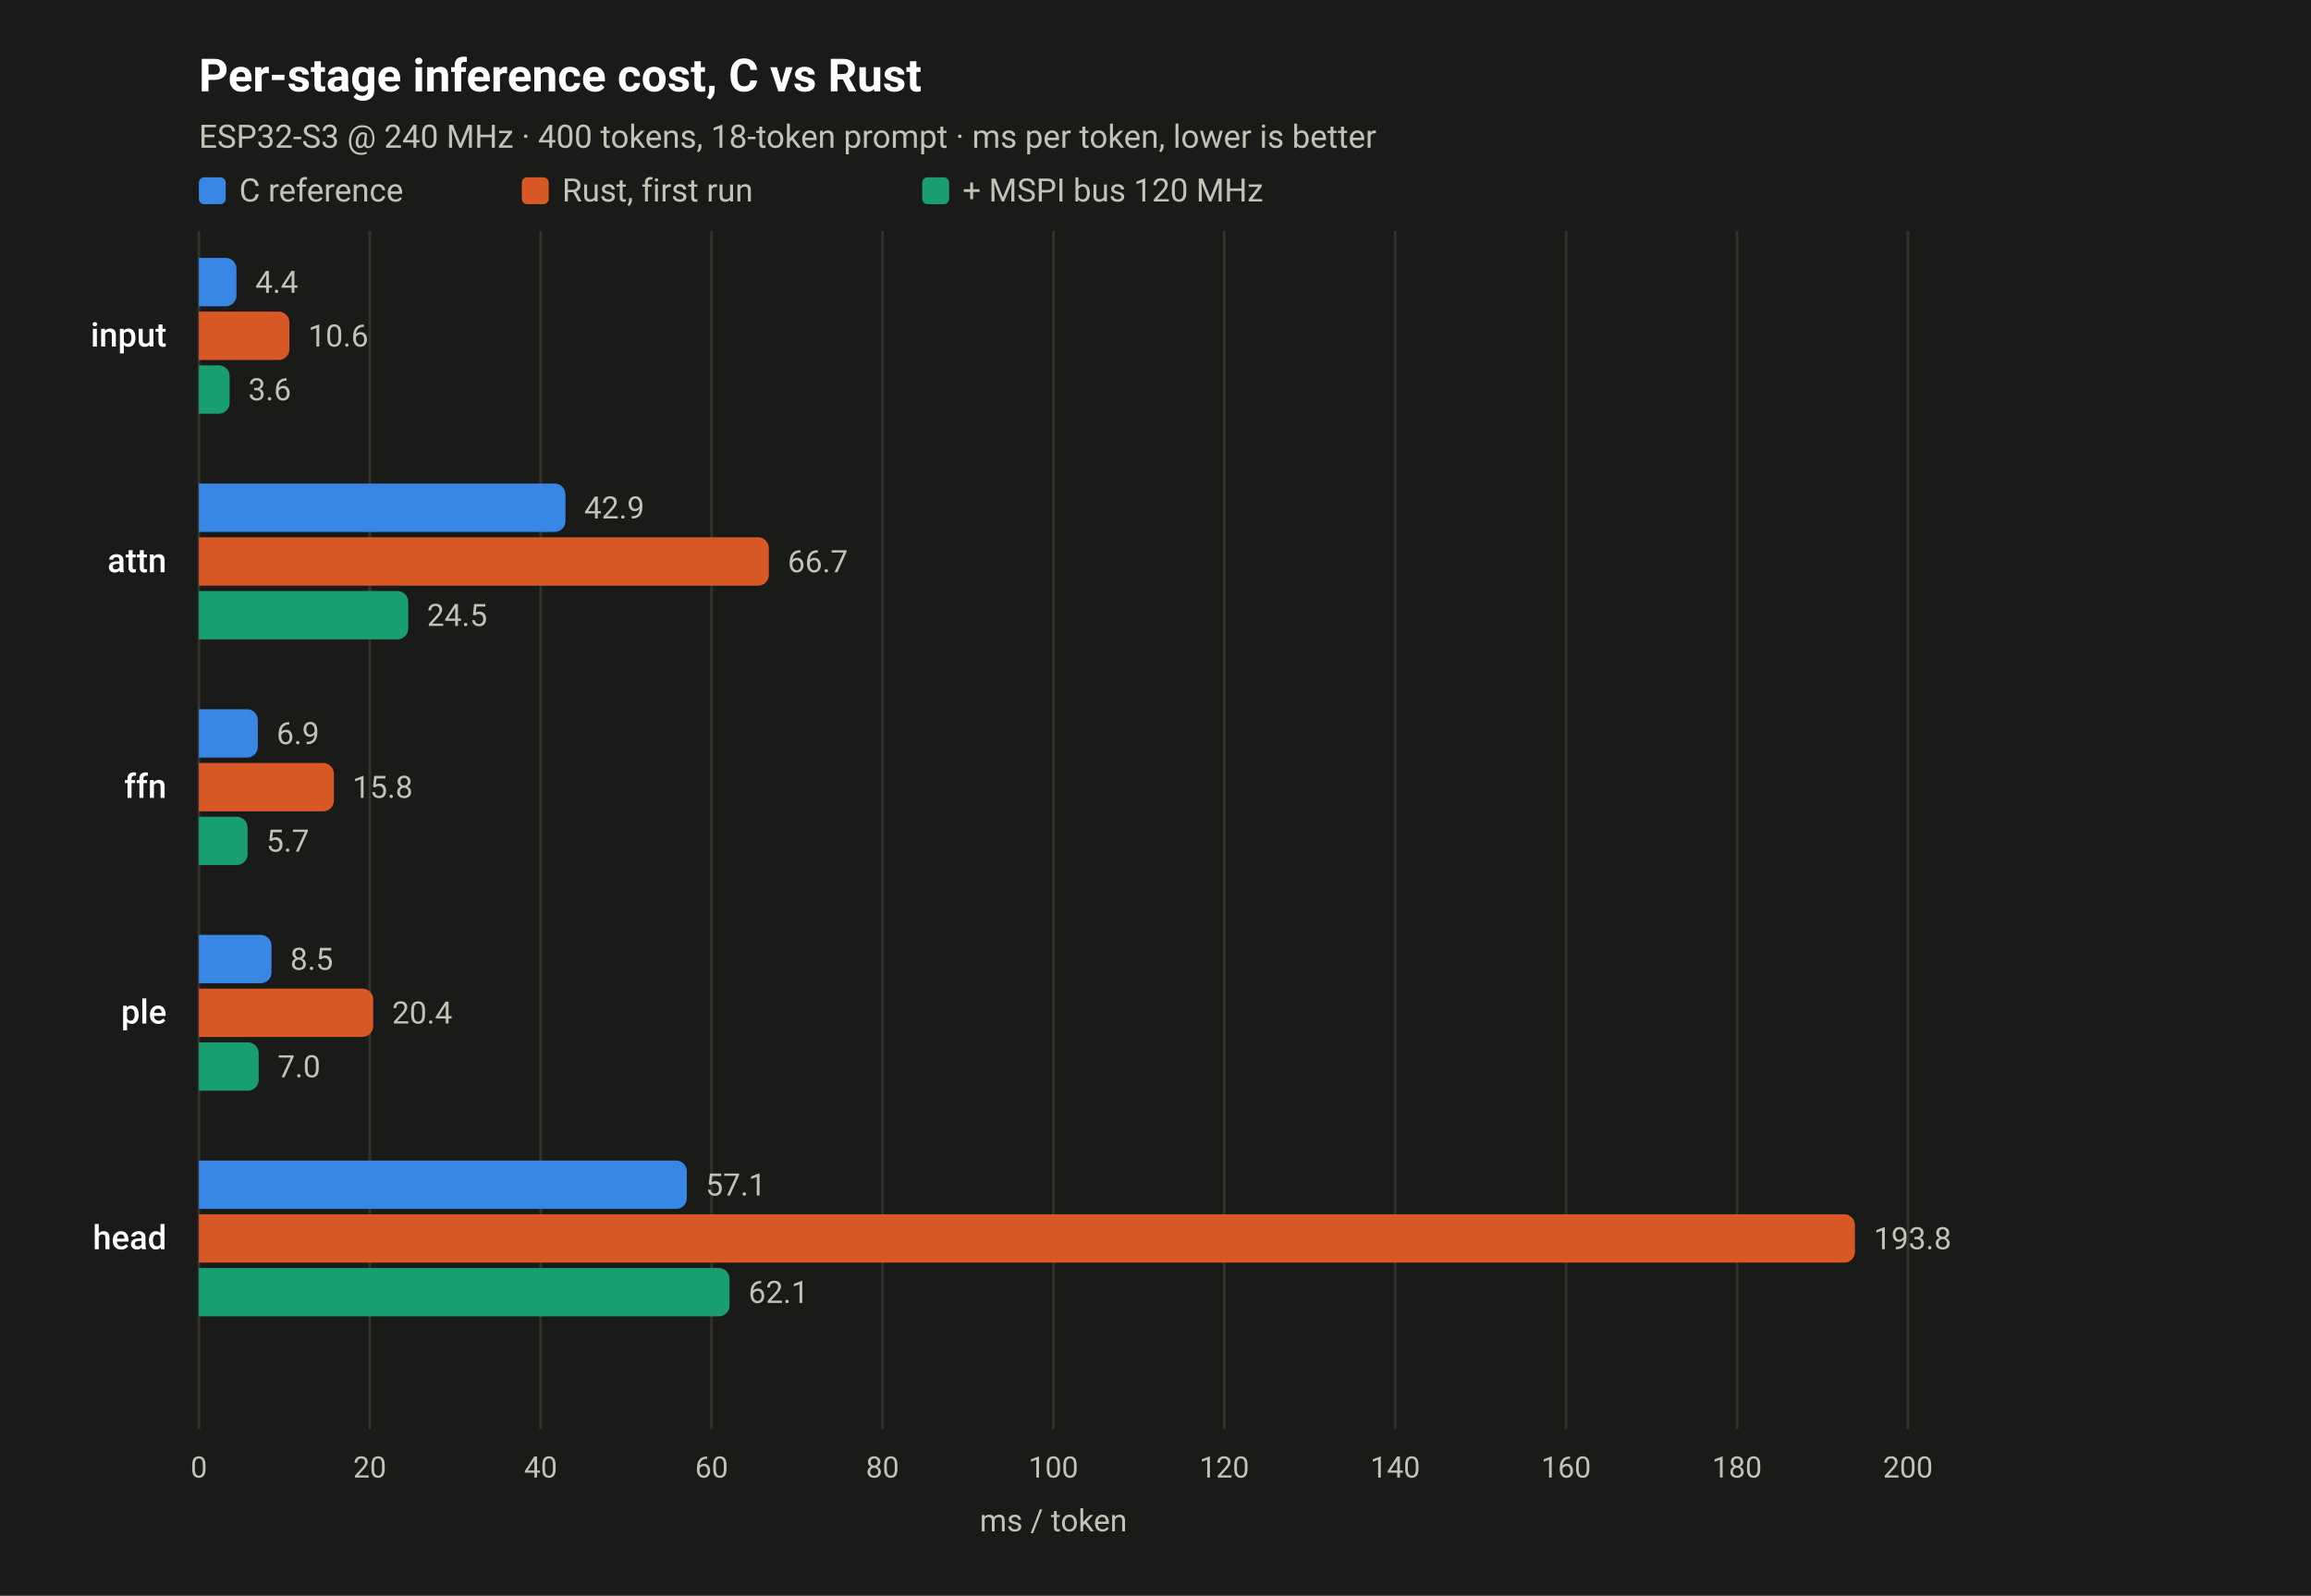
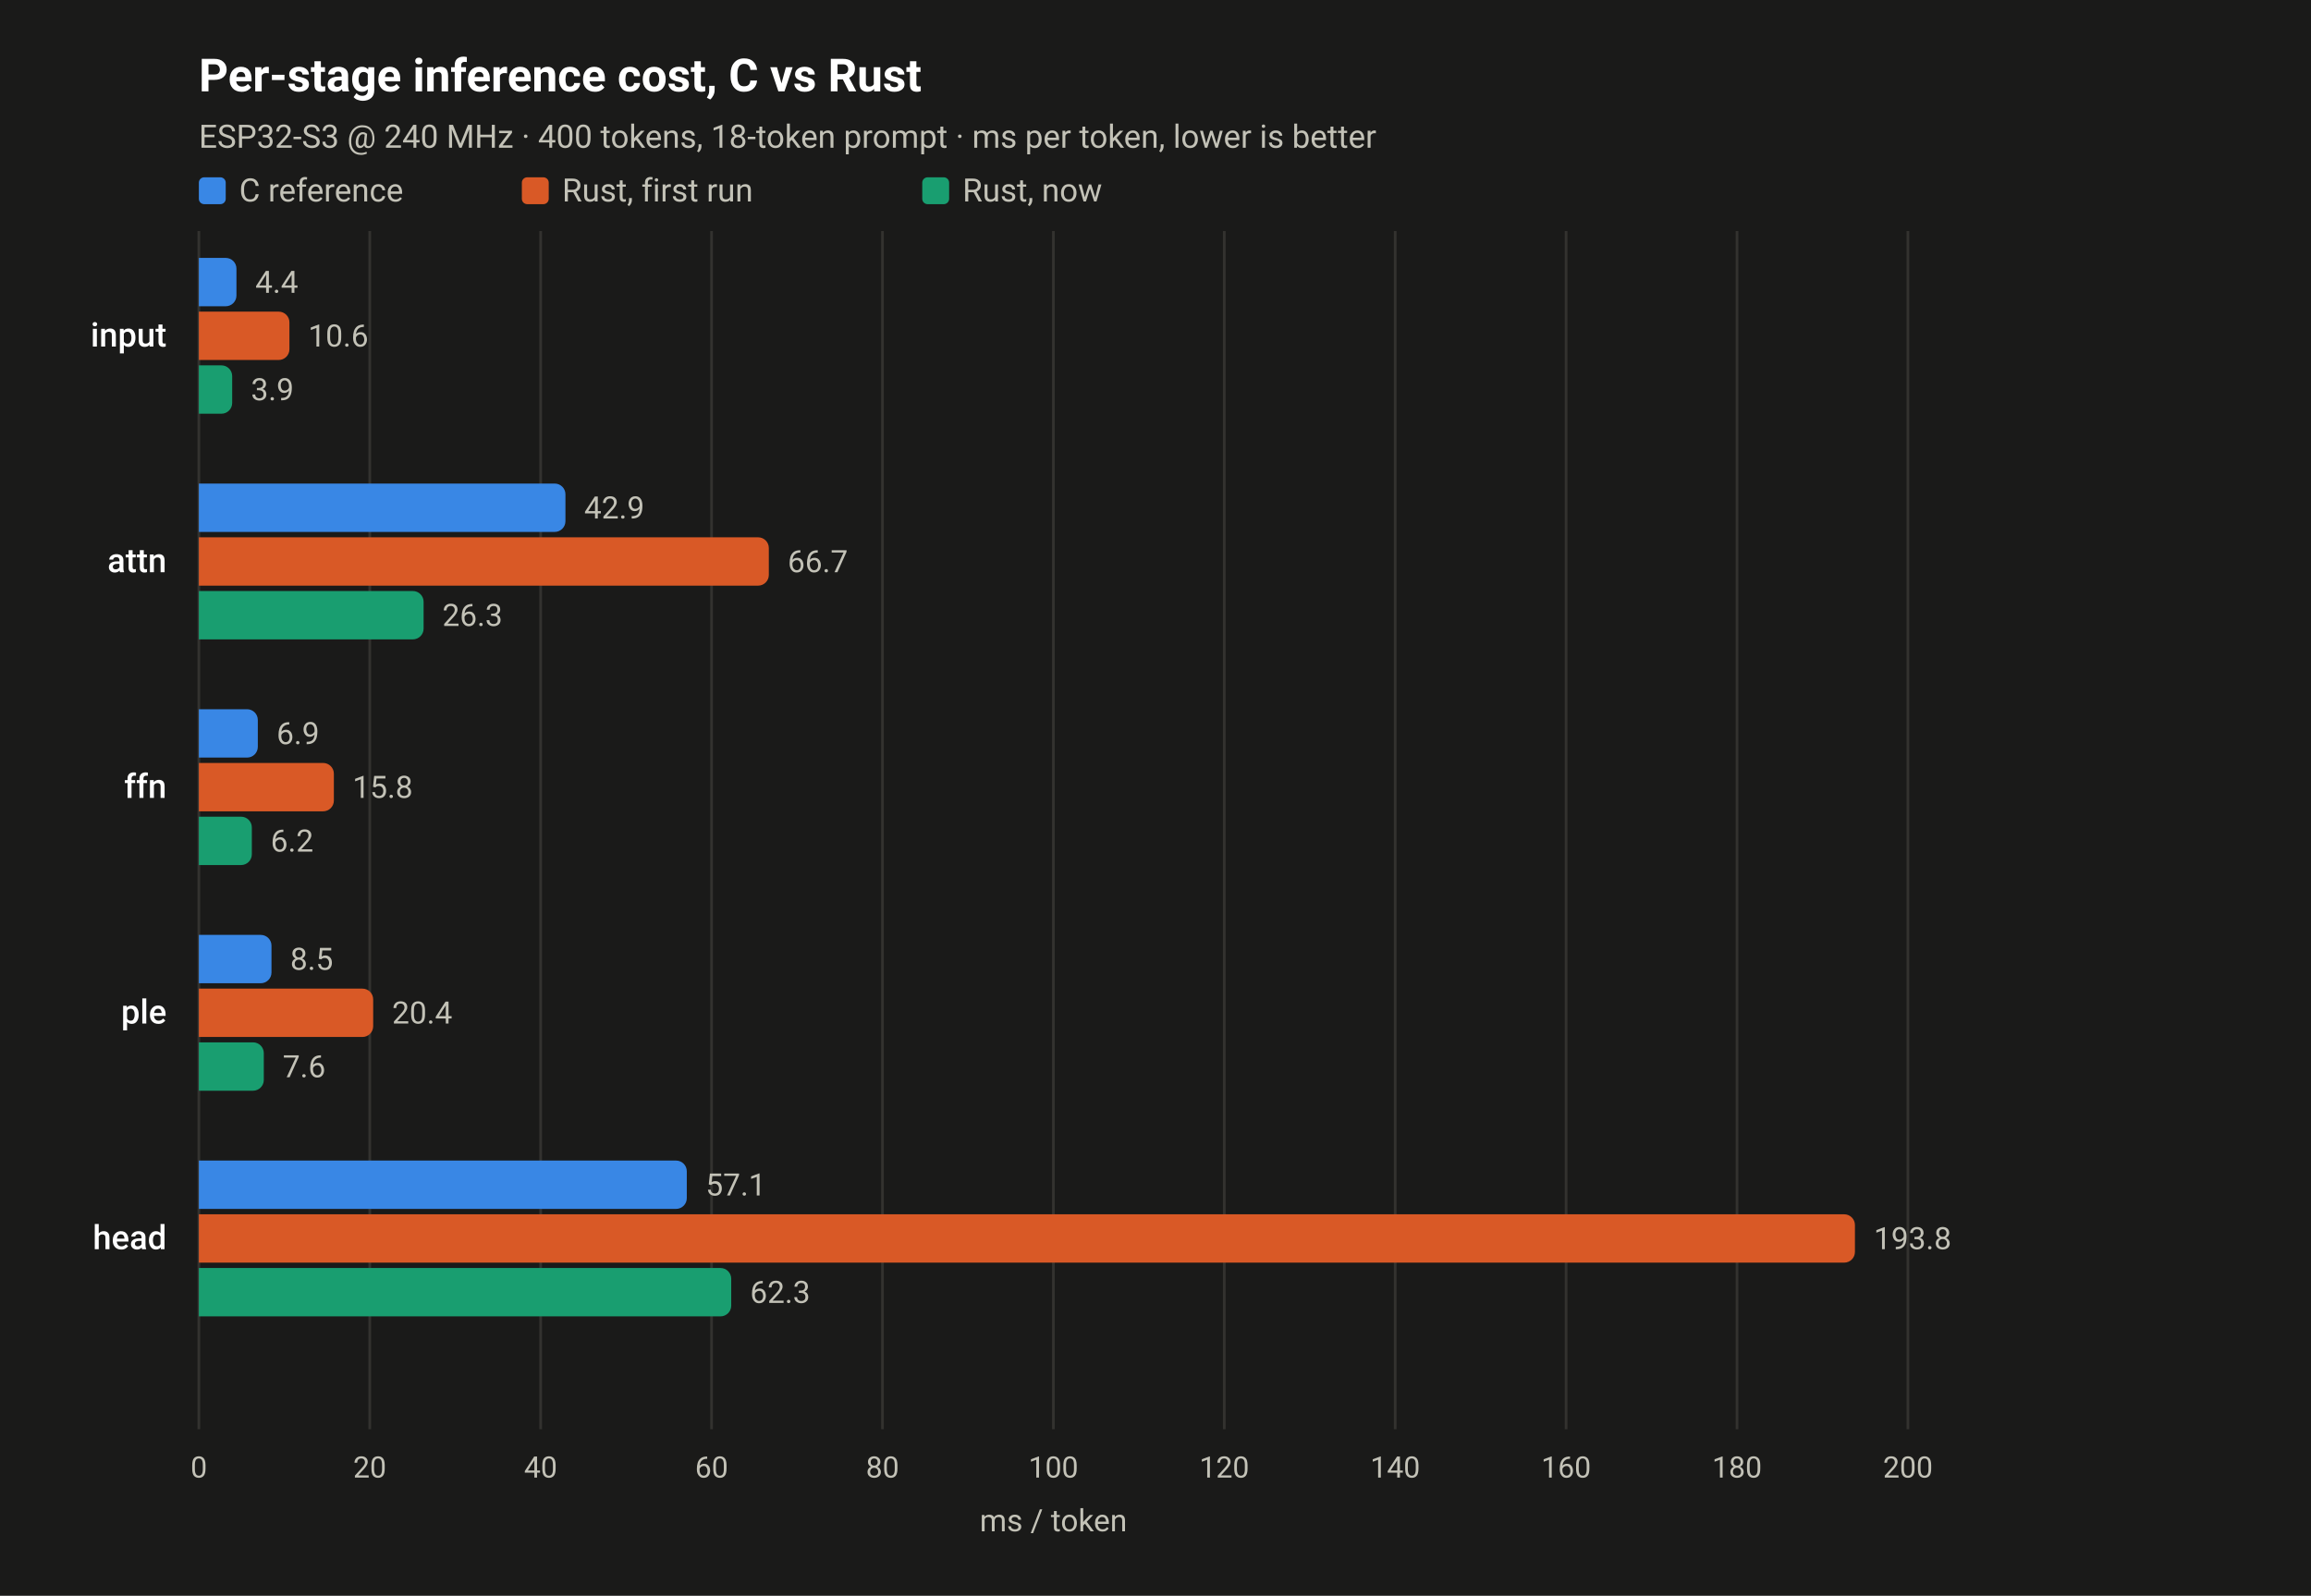
<svg xmlns="http://www.w3.org/2000/svg" width="860" height="594" viewBox="0 0 860 594" font-family="ui-sans-serif,-apple-system,Segoe UI,Roboto,sans-serif">
  <defs>
    <pattern id="prov" width="6" height="6" patternUnits="userSpaceOnUse" patternTransform="rotate(45)">
      <rect width="6" height="6" fill="none" />
      <line x1="0" y1="0" x2="0" y2="6" stroke="#1a1a19" stroke-width="2" opacity="0.55" />
    </pattern>
  </defs>
  <rect width="860" height="594" fill="#1a1a19" />
  <text x="74" y="34" font-size="17" font-weight="600" fill="#ffffff">Per-stage inference cost, C vs Rust</text>
  <text x="74" y="55" font-size="12" fill="#c3c2b7">ESP32-S3 @ 240 MHz · 400 tokens, 18-token prompt · ms per token, lower is better</text>
  <rect x="74" y="66" width="10" height="10" rx="2" fill="#3987e5" />
  <text x="89" y="75" font-size="12" fill="#c3c2b7">C reference</text>
  <rect x="194.2" y="66" width="10" height="10" rx="2" fill="#d95926" />
  <text x="209.2" y="75" font-size="12" fill="#c3c2b7">Rust, first run</text>
  <rect x="343.2" y="66" width="10" height="10" rx="2" fill="#199e70" />
-   <text x="358.2" y="75" font-size="12" fill="#c3c2b7">+ MSPI bus 120 MHz</text>
+   <text x="358.2" y="75" font-size="12" fill="#c3c2b7">Rust, now</text>
  <line x1="74.0" y1="86" x2="74.0" y2="532" stroke="#33322f" stroke-width="1" />
  <text x="74.0" y="550" font-size="11" fill="#c3c2b7" text-anchor="middle">0</text>
  <line x1="137.6" y1="86" x2="137.6" y2="532" stroke="#33322f" stroke-width="1" />
  <text x="137.6" y="550" font-size="11" fill="#c3c2b7" text-anchor="middle">20</text>
  <line x1="201.2" y1="86" x2="201.2" y2="532" stroke="#33322f" stroke-width="1" />
  <text x="201.2" y="550" font-size="11" fill="#c3c2b7" text-anchor="middle">40</text>
  <line x1="264.8" y1="86" x2="264.8" y2="532" stroke="#33322f" stroke-width="1" />
  <text x="264.8" y="550" font-size="11" fill="#c3c2b7" text-anchor="middle">60</text>
  <line x1="328.4" y1="86" x2="328.4" y2="532" stroke="#33322f" stroke-width="1" />
  <text x="328.4" y="550" font-size="11" fill="#c3c2b7" text-anchor="middle">80</text>
  <line x1="392.0" y1="86" x2="392.0" y2="532" stroke="#33322f" stroke-width="1" />
  <text x="392.0" y="550" font-size="11" fill="#c3c2b7" text-anchor="middle">100</text>
  <line x1="455.6" y1="86" x2="455.6" y2="532" stroke="#33322f" stroke-width="1" />
  <text x="455.6" y="550" font-size="11" fill="#c3c2b7" text-anchor="middle">120</text>
  <line x1="519.2" y1="86" x2="519.2" y2="532" stroke="#33322f" stroke-width="1" />
  <text x="519.2" y="550" font-size="11" fill="#c3c2b7" text-anchor="middle">140</text>
  <line x1="582.8" y1="86" x2="582.8" y2="532" stroke="#33322f" stroke-width="1" />
  <text x="582.8" y="550" font-size="11" fill="#c3c2b7" text-anchor="middle">160</text>
  <line x1="646.4" y1="86" x2="646.4" y2="532" stroke="#33322f" stroke-width="1" />
  <text x="646.4" y="550" font-size="11" fill="#c3c2b7" text-anchor="middle">180</text>
  <line x1="710.0" y1="86" x2="710.0" y2="532" stroke="#33322f" stroke-width="1" />
  <text x="710.0" y="550" font-size="11" fill="#c3c2b7" text-anchor="middle">200</text>
  <text x="392.0" y="570" font-size="11.5" fill="#c3c2b7" text-anchor="middle">ms / token</text>
  <text x="62" y="129.0" font-size="12.5" font-weight="500" fill="#ffffff" text-anchor="end">input</text>
  <path d="M74,96 H83.992 A4,4 0 0 1 87.992,100 V110 A4,4 0 0 1 83.992,114 H74 Z" fill="#3987e5" />
  <text x="95.0" y="109" font-size="11.5" fill="#c3c2b7">4.4</text>
  <path d="M74,116 H103.708 A4,4 0 0 1 107.708,120 V130 A4,4 0 0 1 103.708,134 H74 Z" fill="#d95926" />
  <text x="114.7" y="129" font-size="11.5" fill="#c3c2b7">10.6</text>
-   <path d="M74,136 H81.448 A4,4 0 0 1 85.448,140 V150 A4,4 0 0 1 81.448,154 H74 Z" fill="#199e70" />
-   <text x="92.4" y="149" font-size="11.5" fill="#c3c2b7">3.6</text>
+   <path d="M74,136 H82.402 A4,4 0 0 1 86.402,140 V150 A4,4 0 0 1 82.402,154 H74 Z" fill="#199e70" />
+   <text x="93.4" y="149" font-size="11.5" fill="#c3c2b7">3.9</text>
  <text x="62" y="213.0" font-size="12.5" font-weight="500" fill="#ffffff" text-anchor="end">attn</text>
  <path d="M74,180 H206.422 A4,4 0 0 1 210.422,184 V194 A4,4 0 0 1 206.422,198 H74 Z" fill="#3987e5" />
  <text x="217.4" y="193" font-size="11.5" fill="#c3c2b7">42.9</text>
  <path d="M74,200 H282.106 A4,4 0 0 1 286.106,204 V214 A4,4 0 0 1 282.106,218 H74 Z" fill="#d95926" />
  <text x="293.1" y="213" font-size="11.5" fill="#c3c2b7">66.7</text>
-   <path d="M74,220 H147.91 A4,4 0 0 1 151.91,224 V234 A4,4 0 0 1 147.91,238 H74 Z" fill="#199e70" />
-   <text x="158.9" y="233" font-size="11.5" fill="#c3c2b7">24.5</text>
+   <path d="M74,220 H153.634 A4,4 0 0 1 157.634,224 V234 A4,4 0 0 1 153.634,238 H74 Z" fill="#199e70" />
+   <text x="164.6" y="233" font-size="11.5" fill="#c3c2b7">26.3</text>
  <text x="62" y="297.0" font-size="12.5" font-weight="500" fill="#ffffff" text-anchor="end">ffn</text>
  <path d="M74,264 H91.942 A4,4 0 0 1 95.942,268 V278 A4,4 0 0 1 91.942,282 H74 Z" fill="#3987e5" />
  <text x="102.9" y="277" font-size="11.5" fill="#c3c2b7">6.9</text>
  <path d="M74,284 H120.244 A4,4 0 0 1 124.244,288 V298 A4,4 0 0 1 120.244,302 H74 Z" fill="#d95926" />
  <text x="131.2" y="297" font-size="11.5" fill="#c3c2b7">15.8</text>
-   <path d="M74,304 H88.126 A4,4 0 0 1 92.126,308 V318 A4,4 0 0 1 88.126,322 H74 Z" fill="#199e70" />
-   <text x="99.1" y="317" font-size="11.5" fill="#c3c2b7">5.7</text>
+   <path d="M74,304 H89.716 A4,4 0 0 1 93.716,308 V318 A4,4 0 0 1 89.716,322 H74 Z" fill="#199e70" />
+   <text x="100.7" y="317" font-size="11.5" fill="#c3c2b7">6.2</text>
  <text x="62" y="381.0" font-size="12.5" font-weight="500" fill="#ffffff" text-anchor="end">ple</text>
  <path d="M74,348 H97.03 A4,4 0 0 1 101.03,352 V362 A4,4 0 0 1 97.03,366 H74 Z" fill="#3987e5" />
  <text x="108.0" y="361" font-size="11.5" fill="#c3c2b7">8.5</text>
  <path d="M74,368 H134.872 A4,4 0 0 1 138.872,372 V382 A4,4 0 0 1 134.872,386 H74 Z" fill="#d95926" />
  <text x="145.9" y="381" font-size="11.5" fill="#c3c2b7">20.4</text>
-   <path d="M74,388 H92.26 A4,4 0 0 1 96.26,392 V402 A4,4 0 0 1 92.26,406 H74 Z" fill="#199e70" />
-   <text x="103.3" y="401" font-size="11.5" fill="#c3c2b7">7.0</text>
+   <path d="M74,388 H94.168 A4,4 0 0 1 98.168,392 V402 A4,4 0 0 1 94.168,406 H74 Z" fill="#199e70" />
+   <text x="105.2" y="401" font-size="11.5" fill="#c3c2b7">7.6</text>
  <text x="62" y="465.0" font-size="12.5" font-weight="500" fill="#ffffff" text-anchor="end">head</text>
  <path d="M74,432 H251.578 A4,4 0 0 1 255.578,436 V446 A4,4 0 0 1 251.578,450 H74 Z" fill="#3987e5" />
  <text x="262.6" y="445" font-size="11.5" fill="#c3c2b7">57.1</text>
  <path d="M74,452 H686.284 A4,4 0 0 1 690.284,456 V466 A4,4 0 0 1 686.284,470 H74 Z" fill="#d95926" />
  <text x="697.3" y="465" font-size="11.5" fill="#c3c2b7">193.8</text>
-   <path d="M74,472 H267.478 A4,4 0 0 1 271.478,476 V486 A4,4 0 0 1 267.478,490 H74 Z" fill="#199e70" />
-   <text x="278.5" y="485" font-size="11.5" fill="#c3c2b7">62.1</text>
+   <path d="M74,472 H268.114 A4,4 0 0 1 272.114,476 V486 A4,4 0 0 1 268.114,490 H74 Z" fill="#199e70" />
+   <text x="279.1" y="485" font-size="11.5" fill="#c3c2b7">62.3</text>
</svg>
